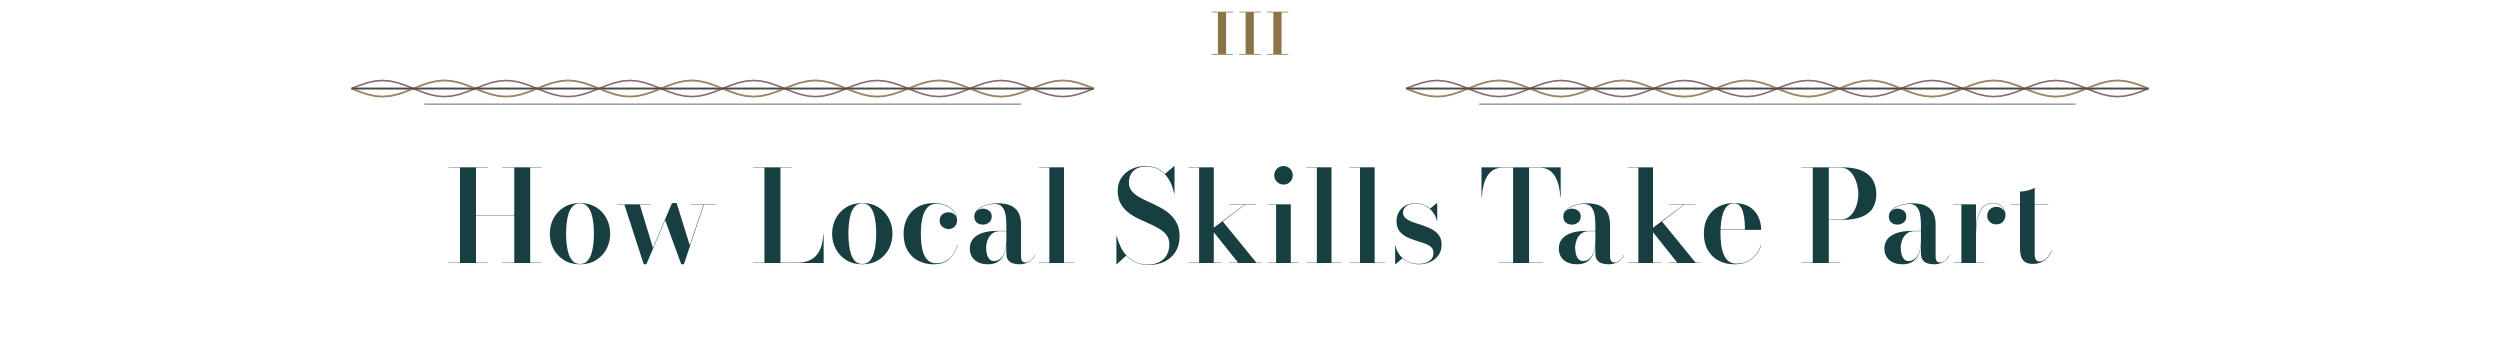
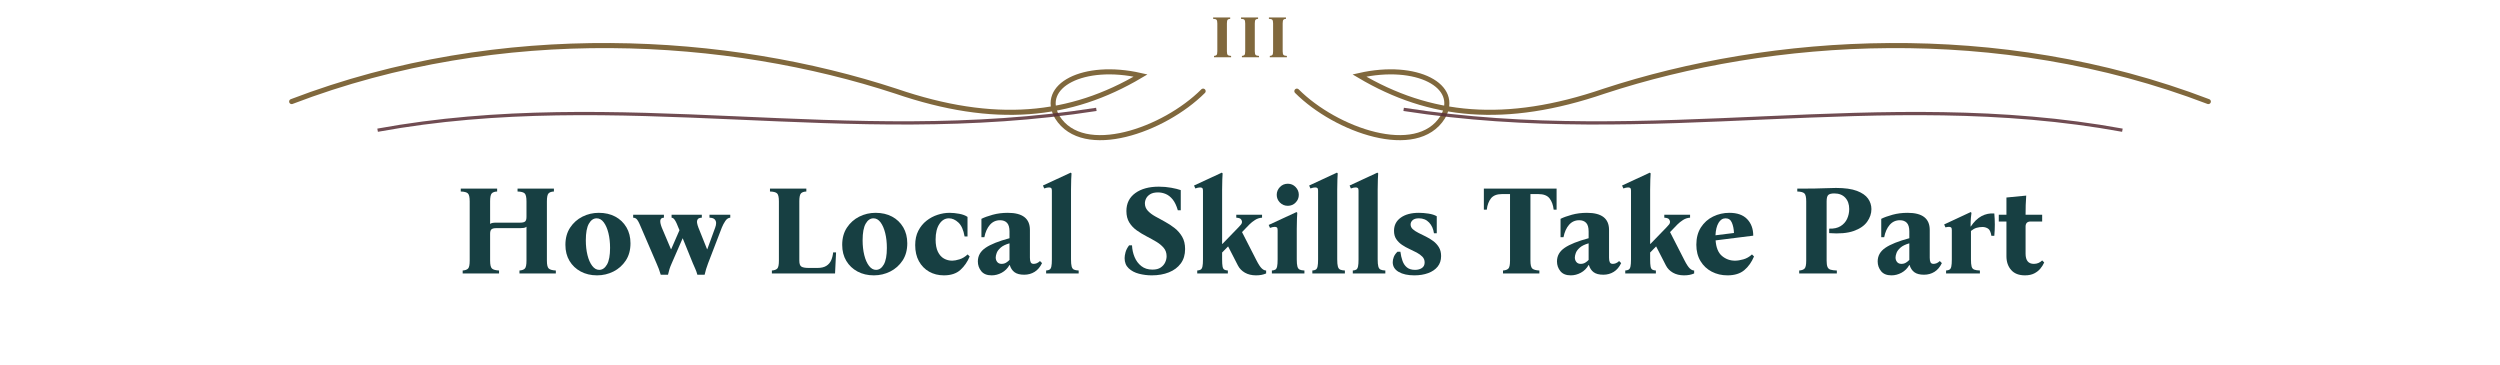
- <svg xmlns="http://www.w3.org/2000/svg" viewBox="0 0 960 136" role="img" aria-labelledby="title">
-   <path d="M42.818 0V24.659H262.753V1475.341H42.818V1500H789.052V1475.341H549.113V24.659H789.052V0Z" fill="#8A7448" transform="translate(464.788 21.000) scale(0.011 -0.011)" />
-   <path d="M42.818 0V24.659H262.753V1475.341H42.818V1500H789.052V1475.341H549.113V24.659H789.052V0Z" fill="#8A7448" transform="translate(475.430 21.000) scale(0.011 -0.011)" />
-   <path d="M42.818 0V24.659H262.753V1475.341H42.818V1500H789.052V1475.341H549.113V24.659H789.052V0Z" fill="#8A7448" transform="translate(486.070 21.000) scale(0.011 -0.011)" />
-   <path d="M135 34 H420" fill="none" stroke="#4A4946" stroke-width="0.75" />
-   <path d="M135.00 34.00 L137.97 35.19 L140.94 36.19 L143.91 36.86 L146.88 37.10 L149.84 36.86 L152.81 36.19 L155.78 35.19 L158.75 34.00 L161.72 32.81 L164.69 31.81 L167.66 31.14 L170.62 30.90 L173.59 31.14 L176.56 31.81 L179.53 32.81 L182.50 34.00 L185.47 35.19 L188.44 36.19 L191.41 36.86 L194.38 37.10 L197.34 36.86 L200.31 36.19 L203.28 35.19 L206.25 34.00 L209.22 32.81 L212.19 31.81 L215.16 31.14 L218.12 30.90 L221.09 31.14 L224.06 31.81 L227.03 32.81 L230.00 34.00 L232.97 35.19 L235.94 36.19 L238.91 36.86 L241.88 37.10 L244.84 36.86 L247.81 36.19 L250.78 35.19 L253.75 34.00 L256.72 32.81 L259.69 31.81 L262.66 31.14 L265.62 30.90 L268.59 31.14 L271.56 31.81 L274.53 32.81 L277.50 34.00 L280.47 35.19 L283.44 36.19 L286.41 36.86 L289.38 37.10 L292.34 36.86 L295.31 36.19 L298.28 35.19 L301.25 34.00 L304.22 32.81 L307.19 31.81 L310.16 31.14 L313.12 30.90 L316.09 31.14 L319.06 31.81 L322.03 32.81 L325.00 34.00 L327.97 35.19 L330.94 36.19 L333.91 36.86 L336.88 37.10 L339.84 36.86 L342.81 36.19 L345.78 35.19 L348.75 34.00 L351.72 32.81 L354.69 31.81 L357.66 31.14 L360.62 30.90 L363.59 31.14 L366.56 31.81 L369.53 32.81 L372.50 34.00 L375.47 35.19 L378.44 36.19 L381.41 36.86 L384.38 37.10 L387.34 36.86 L390.31 36.19 L393.28 35.19 L396.25 34.00 L399.22 32.81 L402.19 31.81 L405.16 31.14 L408.12 30.90 L411.09 31.14 L414.06 31.81 L417.03 32.81 L420.00 34.00" fill="none" stroke="#8A7448" stroke-opacity="0.86" stroke-width="0.72" />
-   <path d="M135.00 34.00 L137.97 32.81 L140.94 31.81 L143.91 31.14 L146.88 30.90 L149.84 31.14 L152.81 31.81 L155.78 32.81 L158.75 34.00 L161.72 35.19 L164.69 36.19 L167.66 36.86 L170.62 37.10 L173.59 36.86 L176.56 36.19 L179.53 35.19 L182.50 34.00 L185.47 32.81 L188.44 31.81 L191.41 31.14 L194.38 30.90 L197.34 31.14 L200.31 31.81 L203.28 32.81 L206.25 34.00 L209.22 35.19 L212.19 36.19 L215.16 36.86 L218.12 37.10 L221.09 36.86 L224.06 36.19 L227.03 35.19 L230.00 34.00 L232.97 32.81 L235.94 31.81 L238.91 31.14 L241.88 30.90 L244.84 31.14 L247.81 31.81 L250.78 32.81 L253.75 34.00 L256.72 35.19 L259.69 36.19 L262.66 36.86 L265.62 37.10 L268.59 36.86 L271.56 36.19 L274.53 35.19 L277.50 34.00 L280.47 32.81 L283.44 31.81 L286.41 31.14 L289.38 30.90 L292.34 31.14 L295.31 31.81 L298.28 32.81 L301.25 34.00 L304.22 35.19 L307.19 36.19 L310.16 36.86 L313.12 37.10 L316.09 36.86 L319.06 36.19 L322.03 35.19 L325.00 34.00 L327.97 32.81 L330.94 31.81 L333.91 31.14 L336.88 30.90 L339.84 31.14 L342.81 31.81 L345.78 32.81 L348.75 34.00 L351.72 35.19 L354.69 36.19 L357.66 36.86 L360.62 37.10 L363.59 36.86 L366.56 36.19 L369.53 35.19 L372.50 34.00 L375.47 32.81 L378.44 31.81 L381.41 31.14 L384.38 30.90 L387.34 31.14 L390.31 31.81 L393.28 32.81 L396.25 34.00 L399.22 35.19 L402.19 36.19 L405.16 36.86 L408.12 37.10 L411.09 36.86 L414.06 36.19 L417.03 35.19 L420.00 34.00" fill="none" stroke="#5A3037" stroke-opacity="0.72" stroke-width="0.62" />
-   <path d="M163 40 H392" fill="none" stroke="#4A4946" stroke-opacity="0.58" stroke-width="0.55" />
-   <path d="M540 34 H825" fill="none" stroke="#4A4946" stroke-width="0.75" />
-   <path d="M540.00 34.00 L542.97 35.19 L545.94 36.19 L548.91 36.86 L551.88 37.10 L554.84 36.86 L557.81 36.19 L560.78 35.19 L563.75 34.00 L566.72 32.81 L569.69 31.81 L572.66 31.14 L575.62 30.90 L578.59 31.14 L581.56 31.81 L584.53 32.81 L587.50 34.00 L590.47 35.19 L593.44 36.19 L596.41 36.86 L599.38 37.10 L602.34 36.86 L605.31 36.19 L608.28 35.19 L611.25 34.00 L614.22 32.81 L617.19 31.81 L620.16 31.14 L623.12 30.90 L626.09 31.14 L629.06 31.81 L632.03 32.81 L635.00 34.00 L637.97 35.19 L640.94 36.19 L643.91 36.86 L646.88 37.10 L649.84 36.86 L652.81 36.19 L655.78 35.19 L658.75 34.00 L661.72 32.81 L664.69 31.81 L667.66 31.14 L670.62 30.90 L673.59 31.14 L676.56 31.81 L679.53 32.81 L682.50 34.00 L685.47 35.19 L688.44 36.19 L691.41 36.86 L694.38 37.10 L697.34 36.86 L700.31 36.19 L703.28 35.19 L706.25 34.00 L709.22 32.81 L712.19 31.81 L715.16 31.14 L718.12 30.90 L721.09 31.14 L724.06 31.81 L727.03 32.81 L730.00 34.00 L732.97 35.19 L735.94 36.19 L738.91 36.86 L741.88 37.10 L744.84 36.86 L747.81 36.19 L750.78 35.19 L753.75 34.00 L756.72 32.81 L759.69 31.81 L762.66 31.14 L765.62 30.90 L768.59 31.14 L771.56 31.81 L774.53 32.81 L777.50 34.00 L780.47 35.19 L783.44 36.19 L786.41 36.86 L789.38 37.10 L792.34 36.86 L795.31 36.19 L798.28 35.19 L801.25 34.00 L804.22 32.81 L807.19 31.81 L810.16 31.14 L813.12 30.90 L816.09 31.14 L819.06 31.81 L822.03 32.81 L825.00 34.00" fill="none" stroke="#8A7448" stroke-opacity="0.86" stroke-width="0.72" />
-   <path d="M540.00 34.00 L542.97 32.81 L545.94 31.81 L548.91 31.14 L551.88 30.90 L554.84 31.14 L557.81 31.81 L560.78 32.81 L563.75 34.00 L566.72 35.19 L569.69 36.19 L572.66 36.86 L575.62 37.10 L578.59 36.86 L581.56 36.19 L584.53 35.19 L587.50 34.00 L590.47 32.81 L593.44 31.81 L596.41 31.14 L599.38 30.90 L602.34 31.14 L605.31 31.81 L608.28 32.81 L611.25 34.00 L614.22 35.19 L617.19 36.19 L620.16 36.86 L623.12 37.10 L626.09 36.86 L629.06 36.19 L632.03 35.19 L635.00 34.00 L637.97 32.81 L640.94 31.81 L643.91 31.14 L646.88 30.90 L649.84 31.14 L652.81 31.81 L655.78 32.81 L658.75 34.00 L661.72 35.19 L664.69 36.19 L667.66 36.86 L670.62 37.10 L673.59 36.86 L676.56 36.19 L679.53 35.19 L682.50 34.00 L685.47 32.81 L688.44 31.81 L691.41 31.14 L694.38 30.90 L697.34 31.14 L700.31 31.81 L703.28 32.81 L706.25 34.00 L709.22 35.19 L712.19 36.19 L715.16 36.86 L718.12 37.10 L721.09 36.86 L724.06 36.19 L727.03 35.19 L730.00 34.00 L732.97 32.81 L735.94 31.81 L738.91 31.14 L741.88 30.90 L744.84 31.14 L747.81 31.81 L750.78 32.81 L753.75 34.00 L756.72 35.19 L759.69 36.19 L762.66 36.86 L765.62 37.10 L768.59 36.86 L771.56 36.19 L774.53 35.19 L777.50 34.00 L780.47 32.81 L783.44 31.81 L786.41 31.14 L789.38 30.90 L792.34 31.14 L795.31 31.81 L798.28 32.81 L801.25 34.00 L804.22 35.19 L807.19 36.19 L810.16 36.86 L813.12 37.10 L816.09 36.86 L819.06 36.19 L822.03 35.19 L825.00 34.00" fill="none" stroke="#5A3037" stroke-opacity="0.72" stroke-width="0.62" />
-   <path d="M568 40 H797" fill="none" stroke="#4A4946" stroke-opacity="0.58" stroke-width="0.55" />
-   <path d="M1496.423 1500V1494.667H1315.704V5.333H1496.423V0H876.028V5.32H1065.948V737.324H466.365V5.333H656.452V0H35.939V5.333H215.229V1494.667H35.939V1500H656.452V1494.68H466.365V742.676H1065.948V1494.667H876.028V1500Z" fill="#173F42" transform="translate(171.360 101.000) scale(0.0245 -0.0245)" />
-   <path d="M557.084 -20Q411.337 -20 305.275 46.0Q199.213 112 141.575 221.0Q83.937 330 83.937 460Q83.937 590 141.575 699.0Q199.213 808 305.275 873.986Q411.337 939.972 557.084 939.972Q703.417 939.972 809.532 873.986Q915.647 808 972.91 699.0Q1030.174 590 1030.174 460Q1030.174 330 972.91 221.0Q915.647 112 809.532 46.0Q703.417 -20 557.084 -20ZM557.084 -14.667Q625.701 -14.667 668.663 28.727Q711.626 72.12 734.653 142.717Q757.68 213.314 766.335 296.927Q774.989 380.541 774.989 460.058Q774.989 540.323 766.335 623.504Q757.68 706.686 734.653 777.283Q711.626 847.88 668.663 891.273Q625.701 934.667 557.084 934.667Q488.467 934.667 445.505 891.273Q402.542 847.88 379.515 777.283Q356.488 706.686 347.834 623.446Q339.179 540.207 339.179 459.942Q339.179 380.425 347.834 296.87Q356.488 213.314 379.515 142.717Q402.542 72.12 445.505 28.727Q488.467 -14.667 557.084 -14.667Z" fill="#173F42" transform="translate(209.070 101.000) scale(0.0245 -0.0245)" />
-   <path d="M1565.802 920V914.667H1378.489L1065.207 -20H1024.064L771.429 671.355L477.33 -20H436.102L132.611 914.667H15.689V920H542.434V914.667H374.852L580.21 237.711L879.047 939.972H951.357L1157.766 277.601L1371.032 914.667H1168.435V920Z" fill="#173F42" transform="translate(236.514 101.000) scale(0.0245 -0.0245)" />
-   <path d="M35.939 0V5.333H215.229V1494.667H35.939V1500H645.704V1494.667H466.452V5.333H722.635Q836.845 5.333 914.259 38.643Q991.672 71.952 1038.972 132.186Q1086.272 192.419 1109.478 273.709Q1132.684 355 1138.228 450H1143.589V0Z" fill="#173F42" transform="translate(288.266 101.000) scale(0.0245 -0.0245)" />
-   <path d="M557.084 -20Q411.337 -20 305.275 46.0Q199.213 112 141.575 221.0Q83.937 330 83.937 460Q83.937 590 141.575 699.0Q199.213 808 305.275 873.986Q411.337 939.972 557.084 939.972Q703.417 939.972 809.532 873.986Q915.647 808 972.91 699.0Q1030.174 590 1030.174 460Q1030.174 330 972.91 221.0Q915.647 112 809.532 46.0Q703.417 -20 557.084 -20ZM557.084 -14.667Q625.701 -14.667 668.663 28.727Q711.626 72.12 734.653 142.717Q757.68 213.314 766.335 296.927Q774.989 380.541 774.989 460.058Q774.989 540.323 766.335 623.504Q757.68 706.686 734.653 777.283Q711.626 847.88 668.663 891.273Q625.701 934.667 557.084 934.667Q488.467 934.667 445.505 891.273Q402.542 847.88 379.515 777.283Q356.488 706.686 347.834 623.446Q339.179 540.207 339.179 459.942Q339.179 380.425 347.834 296.87Q356.488 213.314 379.515 142.717Q402.542 72.12 445.505 28.727Q488.467 -14.667 557.084 -14.667Z" fill="#173F42" transform="translate(317.474 101.000) scale(0.0245 -0.0245)" />
-   <path d="M554.84 -20Q421.32 -20 314.667 34.854Q208.013 89.708 146.101 196.704Q84.189 303.701 84.189 460Q84.189 596.299 139.647 704.796Q195.104 813.292 301.633 876.52Q408.162 939.748 561.874 939.748Q671.563 939.748 752.618 903.399Q833.674 867.049 877.849 805.45Q922.025 743.851 922.025 667.961Q922.025 604.638 883.088 568.59Q844.151 532.543 788.827 532.543Q757.528 532.543 725.232 546.689Q692.937 560.834 671.283 590.248Q649.629 619.662 649.629 665.961Q649.629 728.284 691.567 761.832Q733.504 795.379 788.827 795.379Q841.151 795.379 880.588 762.832Q920.025 730.284 920.025 667.961H916.654Q916.654 729.898 888.747 778.382Q860.84 826.866 814.869 860.511Q768.899 894.156 713.499 911.681Q658.099 929.206 602.414 929.206Q521.562 929.206 472.135 883.391Q422.707 837.576 397.094 765.103Q371.481 692.63 362.839 611.815Q354.196 531 354.196 460Q354.196 374 364.235 291.232Q374.274 208.463 400.053 142.004Q425.832 75.545 473.416 35.776Q521 -3.992 595.838 -3.992Q682.766 -3.992 747.687 32.74Q812.608 69.471 857.617 134.848Q902.626 200.225 928.841 285.54H934.279Q895.279 152.772 805.551 66.386Q715.823 -20 554.84 -20Z" fill="#173F42" transform="translate(344.918 101.000) scale(0.0245 -0.0245)" />
-   <path d="M862.875 -20Q807.056 -20 760.213 -5.37Q713.371 9.26 684.926 47.058Q656.482 84.857 656.482 152.662V609Q656.482 681 644.679 754.219Q632.876 827.438 594.088 876.293Q555.3 925.147 475.3 925.147Q423.169 925.147 368.049 912.279Q312.928 899.41 265.603 874.455Q218.278 849.499 188.983 812.673Q159.689 775.847 159.689 726.96H155.975Q155.975 783.756 196.404 817.918Q236.834 852.079 288.173 852.079Q342.512 852.079 384.941 820.799Q427.371 789.52 427.371 730.96Q427.371 665.417 383.941 633.629Q340.512 601.842 288.173 601.842Q230.834 601.842 192.404 634.629Q153.975 667.417 153.975 726.96Q153.975 778.496 185.015 817.508Q216.056 856.52 268.6 882.768Q321.144 909.016 386.671 922.508Q452.197 936 520.197 936Q665.756 936 745.254 890.646Q824.751 845.292 855.743 770.796Q886.735 696.299 886.735 609V92.453Q886.735 58.012 902.25 33.221Q917.765 8.43 958.839 8.43Q990.559 8.43 1033.062 38.764Q1075.564 69.099 1101.78 126.531L1105.719 123.923Q1077.732 57.573 1012.593 18.787Q947.454 -20 862.875 -20ZM368.975 -20Q238.975 -20 161.475 46.5Q83.975 113 83.975 227Q83.975 361 197.806 432.69Q311.637 504.381 524.637 504.381H749.482V499.238H559.072Q477.372 499.238 429.437 456.877Q381.502 414.516 360.556 355.397Q339.611 296.278 339.611 243.798Q339.611 195.058 350.838 145.854Q362.065 96.65 389.626 63.817Q417.187 30.983 464.099 30.983Q516.659 30.983 560.324 65.4Q603.989 99.817 630.235 172.672Q656.482 245.527 656.482 361.142H661.244Q661.244 244.661 630.429 158.885Q599.614 73.108 535.295 26.554Q470.975 -20 368.975 -20Z" fill="#173F42" transform="translate(370.353 101.000) scale(0.0245 -0.0245)" />
-   <path d="M448.938 1500V5.333H614.262V0H53.208V5.333H219.29V1494.667H53.208V1500Z" fill="#173F42" transform="translate(397.576 101.000) scale(0.0245 -0.0245)" />
-   <path d="M597.339 -29.962Q473.578 -29.962 386.29 9.452Q299.003 48.865 239.879 116.011L91.868 -20H86.696V420.266H92.524Q115.524 331.29 154.275 251.376Q193.025 171.462 251.959 109.605Q310.893 47.748 392.971 12.308Q475.049 -23.133 585.218 -23.133Q686.159 -23.133 760.568 15.363Q834.977 53.86 875.894 125.209Q916.81 196.559 916.81 295.166Q916.81 379.89 872.839 437.852Q828.867 495.814 756.882 538.28Q684.896 580.746 598.439 618.192Q511.981 655.637 425.524 697.483Q339.067 739.328 267.081 796.438Q195.095 853.547 151.124 935.438Q107.152 1017.33 107.152 1134.881Q107.152 1252.469 167.255 1339.105Q227.358 1425.74 325.026 1472.87Q422.694 1520 536.299 1520Q632.67 1520 711.312 1489.531Q789.953 1459.062 848.048 1396.225L992.839 1520H997.944V1089.804H992.145Q962.066 1228.551 901.256 1322.552Q840.447 1416.553 751.89 1464.09Q663.333 1511.627 551.327 1511.627Q418.733 1511.627 350.638 1441.155Q282.543 1370.684 282.543 1259.509Q282.543 1183.776 325.781 1130.562Q369.019 1077.349 439.523 1036.39Q510.027 995.43 595.016 957.603Q680.006 919.775 764.991 875.206Q849.976 830.637 920.48 769.938Q990.984 709.239 1034.222 623.284Q1077.459 537.33 1077.459 415.119Q1077.459 280.079 1016.42 180.182Q955.38 80.285 846.86 25.162Q738.339 -29.962 597.339 -29.962Z" fill="#173F42" transform="translate(426.568 101.000) scale(0.0245 -0.0245)" />
-   <path d="M53.208 0V5.333H219.29V1494.667H53.208V1500H448.938V5.333H573.819V0ZM692.095 0V5.333H829.743L413.67 527.154L930.633 914.667H696.289V920H1112.938V914.667H937.8L590.911 649.799L1116.729 5.333H1196.804V0Z" fill="#173F42" transform="translate(455.090 101.000) scale(0.0245 -0.0245)" />
-   <path d="M304.373 1229.433Q244.149 1229.433 201.719 1272.023Q159.29 1314.612 159.29 1374.545Q159.29 1435.999 201.719 1477.928Q244.149 1519.858 304.373 1519.858Q365.827 1519.858 407.756 1477.928Q449.686 1435.999 449.686 1374.545Q449.686 1314.321 407.756 1271.877Q365.827 1229.433 304.373 1229.433ZM418.938 920V5.333H544.291V0H63.217V5.333H188.542V914.667H63.217V920Z" fill="#173F42" transform="translate(485.400 101.000) scale(0.0245 -0.0245)" />
-   <path d="M448.938 1500V5.333H614.262V0H53.208V5.333H219.29V1494.667H53.208V1500Z" fill="#173F42" transform="translate(500.300 101.000) scale(0.0245 -0.0245)" />
-   <path d="M448.938 1500V5.333H614.262V0H53.208V5.333H219.29V1494.667H53.208V1500Z" fill="#173F42" transform="translate(516.866 101.000) scale(0.0245 -0.0245)" />
-   <path d="M95.119 -20V275.461H100.49Q114.105 191.927 166.037 126.516Q217.968 61.104 295.478 23.99Q372.988 -13.123 463.002 -13.123Q525.312 -13.123 578.23 4.955Q631.147 23.033 663.367 61.216Q695.586 99.4 695.586 159.941Q695.586 220.056 653.911 254.287Q612.236 288.518 546.254 311.027Q480.272 333.536 406.174 356.204Q332.075 378.871 266.094 413.382Q200.112 447.893 158.437 506.347Q116.761 564.8 116.761 660.149Q116.761 731.708 150.998 795.041Q185.235 858.374 250.977 898.187Q316.719 938 411.681 938Q483.53 938 542.064 914.561Q600.597 891.122 643.597 853.177L749.299 939.972H754.47V660H749.109Q735.678 727.98 691.185 790.39Q646.692 852.8 576.133 892.691Q505.575 932.581 413.186 932.581Q355.653 932.581 311.999 915.39Q268.344 898.2 243.57 866.335Q218.796 834.469 218.796 791.174Q218.796 733.913 262.565 699.264Q306.334 664.615 375.181 640.017Q444.028 615.419 520.992 591.149Q597.955 566.878 666.802 530.997Q735.649 495.116 779.418 437.653Q823.187 380.189 823.187 288.84Q823.187 192.281 774.697 123.194Q726.207 54.106 646.035 17.053Q565.863 -20 471.468 -20Q394.156 -20 327.298 5.097Q260.441 30.195 209.48 74.408L100.262 -20Z" fill="#173F42" transform="translate(533.408 101.000) scale(0.0245 -0.0245)" />
-   <path d="M311.393 0V5.333H531.393V1494.667H366.408Q281.929 1494.667 222.874 1459.09Q163.82 1423.512 125.545 1360.255Q87.271 1296.998 67.234 1213.44Q47.196 1129.881 41.4 1034.881H35.939V1500H1277.313V1034.881H1271.173Q1265.629 1129.881 1245.465 1213.44Q1225.3 1296.998 1187.016 1360.255Q1148.732 1423.512 1089.33 1459.09Q1029.929 1494.667 946.012 1494.667H781.868V5.333H1001.868V0Z" fill="#173F42" transform="translate(568.010 101.000) scale(0.0245 -0.0245)" />
-   <path d="M862.875 -20Q807.056 -20 760.213 -5.37Q713.371 9.26 684.926 47.058Q656.482 84.857 656.482 152.662V609Q656.482 681 644.679 754.219Q632.876 827.438 594.088 876.293Q555.3 925.147 475.3 925.147Q423.169 925.147 368.049 912.279Q312.928 899.41 265.603 874.455Q218.278 849.499 188.983 812.673Q159.689 775.847 159.689 726.96H155.975Q155.975 783.756 196.404 817.918Q236.834 852.079 288.173 852.079Q342.512 852.079 384.941 820.799Q427.371 789.52 427.371 730.96Q427.371 665.417 383.941 633.629Q340.512 601.842 288.173 601.842Q230.834 601.842 192.404 634.629Q153.975 667.417 153.975 726.96Q153.975 778.496 185.015 817.508Q216.056 856.52 268.6 882.768Q321.144 909.016 386.671 922.508Q452.197 936 520.197 936Q665.756 936 745.254 890.646Q824.751 845.292 855.743 770.796Q886.735 696.299 886.735 609V92.453Q886.735 58.012 902.25 33.221Q917.765 8.43 958.839 8.43Q990.559 8.43 1033.062 38.764Q1075.564 69.099 1101.78 126.531L1105.719 123.923Q1077.732 57.573 1012.593 18.787Q947.454 -20 862.875 -20ZM368.975 -20Q238.975 -20 161.475 46.5Q83.975 113 83.975 227Q83.975 361 197.806 432.69Q311.637 504.381 524.637 504.381H749.482V499.238H559.072Q477.372 499.238 429.437 456.877Q381.502 414.516 360.556 355.397Q339.611 296.278 339.611 243.798Q339.611 195.058 350.838 145.854Q362.065 96.65 389.626 63.817Q417.187 30.983 464.099 30.983Q516.659 30.983 560.324 65.4Q603.989 99.817 630.235 172.672Q656.482 245.527 656.482 361.142H661.244Q661.244 244.661 630.429 158.885Q599.614 73.108 535.295 26.554Q470.975 -20 368.975 -20Z" fill="#173F42" transform="translate(596.532 101.000) scale(0.0245 -0.0245)" />
-   <path d="M53.208 0V5.333H219.29V1494.667H53.208V1500H448.938V5.333H573.819V0ZM692.095 0V5.333H829.743L413.67 527.154L930.633 914.667H696.289V920H1112.938V914.667H937.8L590.911 649.799L1116.729 5.333H1196.804V0Z" fill="#173F42" transform="translate(623.755 101.000) scale(0.0245 -0.0245)" />
-   <path d="M562.194 -20Q426.268 -20 318.068 36.492Q209.867 92.984 146.902 200.232Q83.937 307.48 83.937 460Q83.937 612.52 145.345 719.754Q206.753 826.987 313.411 883.479Q420.069 939.972 556.023 939.972Q704.909 939.972 798.931 880.504Q892.952 821.037 937.516 725.075Q982.081 629.113 982.081 520.113H217.956V525.456H727.244Q727.712 587.931 722.014 658.488Q716.317 729.044 699.178 792.056Q682.039 855.067 647.687 894.867Q613.334 934.667 556.023 934.667Q493.419 934.667 452.298 894.884Q411.176 855.1 387.41 787.887Q363.644 720.675 353.936 638.377Q344.228 556.079 344.228 470.079Q344.228 379.255 354.72 293.21Q365.212 207.165 392.411 139.305Q419.61 71.445 468.274 31.172Q516.937 -9.101 593.027 -9.101Q742.248 -9.101 842.097 76.091Q941.947 161.284 978.947 285.288H984.451Q945.451 155.544 841.045 67.772Q736.639 -20 562.194 -20Z" fill="#173F42" transform="translate(652.228 101.000) scale(0.0245 -0.0245)" />
-   <path d="M675.851 1500Q861.664 1500 979.968 1448.91Q1098.271 1397.82 1154.867 1303.715Q1211.463 1209.61 1211.463 1079.612Q1211.463 949.614 1154.853 859.926Q1098.244 770.237 980.124 723.566Q862.005 676.896 675.625 676.896H466.452V5.333H645.704V0H35.939V5.333H215.229V1494.667H35.939V1500ZM466.452 682.229H655.466Q723.591 682.229 775.215 718.634Q826.839 755.038 861.073 814.457Q895.308 873.876 912.788 943.3Q930.268 1012.724 930.268 1079.724Q930.268 1146.723 912.788 1219.028Q895.308 1291.334 861.073 1354.138Q826.839 1416.943 775.404 1455.805Q723.97 1494.667 655.466 1494.667H466.452Z" fill="#173F42" transform="translate(690.824 101.000) scale(0.0245 -0.0245)" />
-   <path d="M862.875 -20Q807.056 -20 760.213 -5.37Q713.371 9.26 684.926 47.058Q656.482 84.857 656.482 152.662V609Q656.482 681 644.679 754.219Q632.876 827.438 594.088 876.293Q555.3 925.147 475.3 925.147Q423.169 925.147 368.049 912.279Q312.928 899.41 265.603 874.455Q218.278 849.499 188.983 812.673Q159.689 775.847 159.689 726.96H155.975Q155.975 783.756 196.404 817.918Q236.834 852.079 288.173 852.079Q342.512 852.079 384.941 820.799Q427.371 789.52 427.371 730.96Q427.371 665.417 383.941 633.629Q340.512 601.842 288.173 601.842Q230.834 601.842 192.404 634.629Q153.975 667.417 153.975 726.96Q153.975 778.496 185.015 817.508Q216.056 856.52 268.6 882.768Q321.144 909.016 386.671 922.508Q452.197 936 520.197 936Q665.756 936 745.254 890.646Q824.751 845.292 855.743 770.796Q886.735 696.299 886.735 609V92.453Q886.735 58.012 902.25 33.221Q917.765 8.43 958.839 8.43Q990.559 8.43 1033.062 38.764Q1075.564 69.099 1101.78 126.531L1105.719 123.923Q1077.732 57.573 1012.593 18.787Q947.454 -20 862.875 -20ZM368.975 -20Q238.975 -20 161.475 46.5Q83.975 113 83.975 227Q83.975 361 197.806 432.69Q311.637 504.381 524.637 504.381H749.482V499.238H559.072Q477.372 499.238 429.437 456.877Q381.502 414.516 360.556 355.397Q339.611 296.278 339.611 243.798Q339.611 195.058 350.838 145.854Q362.065 96.65 389.626 63.817Q417.187 30.983 464.099 30.983Q516.659 30.983 560.324 65.4Q603.989 99.817 630.235 172.672Q656.482 245.527 656.482 361.142H661.244Q661.244 244.661 630.429 158.885Q599.614 73.108 535.295 26.554Q470.975 -20 368.975 -20Z" fill="#173F42" transform="translate(721.551 101.000) scale(0.0245 -0.0245)" />
-   <path d="M404.1 442.881Q404.1 541.497 416.089 630.688Q428.078 719.879 457.511 789.538Q486.944 859.197 539.278 899.579Q591.612 939.962 671.786 939.962Q734.105 939.962 778.337 913.352Q822.569 886.742 846.271 844.032Q869.973 801.322 869.973 752.424Q869.973 692.101 831.914 649.024Q793.855 605.946 728.833 605.946Q662.623 605.946 623.564 644.589Q584.505 683.231 584.505 737.555Q584.505 804.028 627.366 842.418Q670.227 880.807 727.124 880.807Q767.879 880.807 800.015 862.724Q832.151 844.642 850.422 815.65Q868.693 786.659 868.693 752.424H864.564Q864.564 799.813 841.419 841.32Q818.275 882.828 775.295 908.709Q732.315 934.591 671.624 934.591Q592.34 934.591 541.099 894.053Q489.859 853.515 460.935 783.997Q432.011 714.479 420.417 626.138Q408.824 537.797 408.824 442.881ZM408.824 920V5.333H543.009V0H53.208V5.333H179.29V914.667H53.208V920Z" fill="#173F42" transform="translate(748.774 101.000) scale(0.0245 -0.0245)" />
-   <path d="M386.415 -14Q296.856 -14 252.601 20.124Q208.346 54.249 193.611 109.379Q178.875 164.509 178.875 227.068V1120Q235.214 1120 301.559 1137.11Q367.904 1154.22 409.243 1180V155.879Q409.243 80.879 427.238 52.379Q445.233 23.879 485.328 23.879Q538.254 23.879 592.722 75.13Q647.189 126.381 678.801 203.679L683.943 202.946Q647.829 107.373 570.724 46.687Q493.619 -14 386.415 -14ZM33.217 914.667V920H623.243V914.667Z" fill="#173F42" transform="translate(771.294 101.000) scale(0.0245 -0.0245)" />
+ <svg xmlns="http://www.w3.org/2000/svg" viewBox="0 0 960 140" role="img" aria-labelledby="title">
+   <path d="M63 0V23Q92 25 105.0 38.0Q118 51 118 100V565Q118 614 103.5 627.5Q89 641 48 642V665H333V642Q304 641 291.0 627.5Q278 614 278 565V100Q278 51 293.0 38.0Q308 25 348 23V0Z" fill="#80683D" transform="translate(464.738 22.000) scale(0.023 -0.023)" />
+   <path d="M63 0V23Q92 25 105.0 38.0Q118 51 118 100V565Q118 614 103.5 627.5Q89 641 48 642V665H333V642Q304 641 291.0 627.5Q278 614 278 565V100Q278 51 293.0 38.0Q308 25 348 23V0Z" fill="#80683D" transform="translate(475.446 22.000) scale(0.023 -0.023)" />
+   <path d="M63 0V23Q92 25 105.0 38.0Q118 51 118 100V565Q118 614 103.5 627.5Q89 641 48 642V665H333V642Q304 641 291.0 627.5Q278 614 278 565V100Q278 51 293.0 38.0Q308 25 348 23V0Z" fill="#80683D" transform="translate(486.154 22.000) scale(0.023 -0.023)" />
+   <path d="M112 39 C193 8 280 14 344 35 C382 48 411 45 438 29 C416 24 399 33 406 45 C416 61 447 50 462 35" fill="none" stroke="#80683D" stroke-width="1.95" stroke-linecap="round" />
+   <path d="M848 39 C767 8 680 14 616 35 C578 48 549 45 522 29 C544 24 561 33 554 45 C544 61 513 50 498 35" fill="none" stroke="#80683D" stroke-width="1.95" stroke-linecap="round" />
+   <path d="M145 50 C238 33 325 57 421 42" fill="none" stroke="#5A3037" stroke-opacity="0.86" stroke-width="1.25" />
+   <path d="M815 50 C722 33 635 57 539 42" fill="none" stroke="#5A3037" stroke-opacity="0.86" stroke-width="1.25" />
+   <path d="M58 0V23Q87 25 100.0 38.0Q113 51 113 100V565Q113 614 98.5 627.5Q84 641 43 642V665H328V642Q299 641 286.0 627.5Q273 614 273 565V388Q281 394 292.5 396.0Q304 398 320 398H509Q536 398 547.0 407.0Q558 416 558 443V565Q558 614 543.5 627.5Q529 641 488 642V665H773V642Q744 641 731.0 627.5Q718 614 718 565V100Q718 51 733.0 38.0Q748 25 788 23V0H503V23Q532 25 545.0 38.0Q558 51 558 100V366Q550 359 538.0 357.0Q526 355 511 355H322Q295 355 284.0 346.0Q273 337 273 311V100Q273 51 288.0 38.0Q303 25 343 23V0Z" fill="#173F42" transform="translate(174.827 105.000) scale(0.049 -0.049)" />
+   <path d="M292 475Q365 475 420.5 445.5Q476 416 508.0 362.0Q540 308 540 236Q540 157 503.0 101.0Q466 45 406.5 15.0Q347 -15 278 -15Q206 -15 150.0 15.0Q94 45 62.0 98.5Q30 152 30 224Q30 303 67.0 359.0Q104 415 163.5 445.0Q223 475 292 475ZM295 28Q332 28 356.0 70.0Q380 112 380 200Q380 264 367.0 316.5Q354 369 330.5 400.5Q307 432 275 432Q238 432 214.0 390.0Q190 348 190 260Q190 196 203.0 143.5Q216 91 240.0 59.5Q264 28 295 28Z" fill="#173F42" transform="translate(215.646 105.000) scale(0.049 -0.049)" />
+   <path d="M205 -10Q197 16 190.0 35.5Q183 55 172 79L51 360Q37 394 28.0 409.5Q19 425 11.0 430.5Q3 436 -11 437V460H230V437Q210 436 204.5 424.0Q199 412 202.5 395.0Q206 378 213 360L285 190H287L352 339L343 360Q330 394 321.0 409.5Q312 425 305.5 430.5Q299 436 290 437V460H527V437Q502 436 494.5 424.0Q487 412 490.0 395.0Q493 378 500 360L568 190H570L632 360Q639 378 639.0 395.0Q639 412 627.5 424.0Q616 436 587 437V460H750V437Q727 435 711.0 411.0Q695 387 684 360L576 79Q566 52 560.5 34.0Q555 16 549 -10H492Q485 16 476.0 35.5Q467 55 457 79L377 276L291 79Q279 52 273.5 34.0Q268 16 262 -10Z" fill="#173F42" transform="translate(243.676 105.000) scale(0.049 -0.049)" />
+   <path d="M58 0V23Q87 25 100.0 38.0Q113 51 113 100V565Q113 614 98.5 627.5Q84 641 43 642V665H328V642Q299 641 286.0 627.5Q273 614 273 565V100Q273 65 288.5 54.0Q304 43 349 43H414Q459 43 485.0 59.5Q511 76 523.0 104.0Q535 132 538 165H561L553 0Z" fill="#173F42" transform="translate(293.562 105.000) scale(0.049 -0.049)" />
+   <path d="M292 475Q365 475 420.5 445.5Q476 416 508.0 362.0Q540 308 540 236Q540 157 503.0 101.0Q466 45 406.5 15.0Q347 -15 278 -15Q206 -15 150.0 15.0Q94 45 62.0 98.5Q30 152 30 224Q30 303 67.0 359.0Q104 415 163.5 445.0Q223 475 292 475ZM295 28Q332 28 356.0 70.0Q380 112 380 200Q380 264 367.0 316.5Q354 369 330.5 400.5Q307 432 275 432Q238 432 214.0 390.0Q190 348 190 260Q190 196 203.0 143.5Q216 91 240.0 59.5Q264 28 295 28Z" fill="#173F42" transform="translate(321.935 105.000) scale(0.049 -0.049)" />
+   <path d="M255 -15Q190 -15 139.0 14.0Q88 43 59.0 96.0Q30 149 30 222Q30 287 54.5 334.5Q79 382 118.5 413.0Q158 444 205.5 459.5Q253 475 299 475Q334 475 375.0 467.5Q416 460 440 443V290H417Q404 366 368.5 399.0Q333 432 294 432Q249 432 219.5 387.5Q190 343 190 266Q190 206 208.0 169.5Q226 133 255.5 116.5Q285 100 320 100Q343 100 377.0 110.5Q411 121 441 149L457 133Q431 70 384.0 27.5Q337 -15 255 -15Z" fill="#173F42" transform="translate(349.966 105.000) scale(0.049 -0.049)" />
+   <path d="M146 -15Q91 -15 64.5 18.0Q38 51 38 94Q38 160 98.5 201.0Q159 242 286 276V329Q286 376 266.5 396.5Q247 417 212 417Q164 417 132.5 381.0Q101 345 89 284H66V428Q100 445 154.5 460.0Q209 475 273 475Q446 475 446 341V123Q446 100 452.0 87.5Q458 75 476 75Q486 75 498.5 79.5Q511 84 525 97L541 81Q519 35 483.0 12.5Q447 -10 401 -10Q352 -10 325.5 9.5Q299 29 288 66H286Q263 26 225.0 5.5Q187 -15 146 -15ZM224 75Q244 75 259.5 84.5Q275 94 286 106V236Q240 223 216.5 202.0Q193 181 185.5 160.0Q178 139 178 125Q178 104 190.0 89.5Q202 75 224 75Z" fill="#173F42" transform="translate(373.634 105.000) scale(0.049 -0.049)" />
+   <path d="M232 110Q232 73 237.0 54.5Q242 36 255.0 30.0Q268 24 292 23V0H37V23Q54 24 64.0 30.0Q74 36 78.0 54.5Q82 73 82 110V649Q82 664 76.5 669.0Q71 674 60 674Q52 674 42.5 672.0Q33 670 22 666L12 689L230 790L236 784Q235 769 233.5 737.5Q232 706 232 658Z" fill="#173F42" transform="translate(399.901 105.000) scale(0.049 -0.049)" />
+   <path d="M276 -15Q225 -15 176.0 -2.5Q127 10 95.0 40.0Q63 70 63 120Q63 139 70.0 165.5Q77 192 98 220H121Q123 172 141.0 128.5Q159 85 194.0 57.5Q229 30 281 30Q322 30 346.0 46.5Q370 63 381.0 87.0Q392 111 392 135Q392 174 369.0 201.0Q346 228 310.5 249.0Q275 270 234.5 291.0Q194 312 158.0 337.5Q122 363 99.5 399.5Q77 436 77 489Q77 579 146.5 629.5Q216 680 331 680Q382 680 428.5 671.5Q475 663 503 653V495H480Q464 550 439.5 580.0Q415 610 385.5 622.5Q356 635 325 635Q287 635 264.5 621.5Q242 608 232.0 588.5Q222 569 222 549Q222 516 244.5 491.5Q267 467 303.0 447.0Q339 427 379.5 405.0Q420 383 455.5 355.0Q491 327 514.0 287.5Q537 248 537 191Q537 124 503.0 78.0Q469 32 410.0 8.5Q351 -15 276 -15Z" fill="#173F42" transform="translate(428.765 105.000) scale(0.049 -0.049)" />
+   <path d="M232 110Q232 73 235.5 54.5Q239 36 249.0 30.0Q259 24 277 23V0H37V23Q54 24 64.0 30.0Q74 36 78.0 54.5Q82 73 82 110V649Q82 664 76.5 669.0Q71 674 60 674Q52 674 42.5 672.0Q33 670 22 666L12 689L230 790L236 784Q235 769 233.5 737.5Q232 706 232 658V231H234L360 361Q374 375 381.0 384.5Q388 394 388 404Q388 413 380.5 424.0Q373 435 343 437V460H545V437Q515 435 490.0 419.0Q465 403 446 384L388 324L501 103Q525 56 542.5 39.5Q560 23 577 23V0Q544 -15 498 -15Q447 -15 410.5 6.0Q374 27 356 62L279 212L232 164Z" fill="#173F42" transform="translate(457.923 105.000) scale(0.049 -0.049)" />
+   <path d="M233 110Q233 73 238.0 54.5Q243 36 256.0 30.0Q269 24 293 23V0H38V23Q55 24 65.0 30.0Q75 36 79.0 54.5Q83 73 83 110V340Q83 355 77.5 360.0Q72 365 61 365Q53 365 43.5 363.0Q34 361 23 357L13 380L231 481L237 475Q236 460 234.5 428.5Q233 397 233 349ZM163 530Q126 530 101.0 555.5Q76 581 76 616Q76 651 101.0 677.0Q126 703 163 703Q199 703 224.0 677.0Q249 651 249 616Q249 581 224.0 555.5Q199 530 163 530Z" fill="#173F42" transform="translate(486.541 105.000) scale(0.049 -0.049)" />
+   <path d="M232 110Q232 73 237.0 54.5Q242 36 255.0 30.0Q268 24 292 23V0H37V23Q54 24 64.0 30.0Q74 36 78.0 54.5Q82 73 82 110V649Q82 664 76.5 669.0Q71 674 60 674Q52 674 42.5 672.0Q33 670 22 666L12 689L230 790L236 784Q235 769 233.5 737.5Q232 706 232 658Z" fill="#173F42" transform="translate(502.125 105.000) scale(0.049 -0.049)" />
+   <path d="M232 110Q232 73 237.0 54.5Q242 36 255.0 30.0Q268 24 292 23V0H37V23Q54 24 64.0 30.0Q74 36 78.0 54.5Q82 73 82 110V649Q82 664 76.5 669.0Q71 674 60 674Q52 674 42.5 672.0Q33 670 22 666L12 689L230 790L236 784Q235 769 233.5 737.5Q232 706 232 658Z" fill="#173F42" transform="translate(517.659 105.000) scale(0.049 -0.049)" />
+   <path d="M202 -15Q126 -15 79.5 12.0Q33 39 33 88Q33 107 41.0 128.5Q49 150 70 170H93Q98 131 109.5 98.5Q121 66 144.5 47.0Q168 28 208 28Q240 28 261.5 42.5Q283 57 283 86Q283 113 265.5 131.0Q248 149 221.0 163.5Q194 178 163.0 192.0Q132 206 105.0 224.5Q78 243 60.5 269.0Q43 295 43 334Q43 399 95.5 437.0Q148 475 238 475Q272 475 312.5 469.0Q353 463 378 448V315H356Q349 366 318.0 399.0Q287 432 238 432Q205 432 189.0 417.5Q173 403 173 384Q173 362 190.5 346.5Q208 331 235.0 317.5Q262 304 292.5 289.0Q323 274 350.0 254.0Q377 234 394.5 205.5Q412 177 412 136Q412 87 385.0 53.5Q358 20 310.5 2.5Q263 -15 202 -15Z" fill="#173F42" transform="translate(533.195 105.000) scale(0.049 -0.049)" />
+   <path d="M33 665H603V500H580Q574 554 548.0 588.0Q522 622 459 622H398V100Q398 51 413.0 38.0Q428 25 468 23V0H183V23Q212 25 225.0 38.0Q238 51 238 100V622H176Q115 622 88.5 588.0Q62 554 56 500H33Z" fill="#173F42" transform="translate(568.185 105.000) scale(0.049 -0.049)" />
+   <path d="M146 -15Q91 -15 64.5 18.0Q38 51 38 94Q38 160 98.5 201.0Q159 242 286 276V329Q286 376 266.5 396.5Q247 417 212 417Q164 417 132.5 381.0Q101 345 89 284H66V428Q100 445 154.5 460.0Q209 475 273 475Q446 475 446 341V123Q446 100 452.0 87.5Q458 75 476 75Q486 75 498.5 79.5Q511 84 525 97L541 81Q519 35 483.0 12.5Q447 -10 401 -10Q352 -10 325.5 9.5Q299 29 288 66H286Q263 26 225.0 5.5Q187 -15 146 -15ZM224 75Q244 75 259.5 84.5Q275 94 286 106V236Q240 223 216.5 202.0Q193 181 185.5 160.0Q178 139 178 125Q178 104 190.0 89.5Q202 75 224 75Z" fill="#173F42" transform="translate(596.018 105.000) scale(0.049 -0.049)" />
+   <path d="M232 110Q232 73 235.5 54.5Q239 36 249.0 30.0Q259 24 277 23V0H37V23Q54 24 64.0 30.0Q74 36 78.0 54.5Q82 73 82 110V649Q82 664 76.5 669.0Q71 674 60 674Q52 674 42.5 672.0Q33 670 22 666L12 689L230 790L236 784Q235 769 233.5 737.5Q232 706 232 658V231H234L360 361Q374 375 381.0 384.5Q388 394 388 404Q388 413 380.5 424.0Q373 435 343 437V460H545V437Q515 435 490.0 419.0Q465 403 446 384L388 324L501 103Q525 56 542.5 39.5Q560 23 577 23V0Q544 -15 498 -15Q447 -15 410.5 6.0Q374 27 356 62L279 212L232 164Z" fill="#173F42" transform="translate(622.284 105.000) scale(0.049 -0.049)" />
+   <path d="M274 -15Q206 -15 150.5 14.0Q95 43 62.5 97.0Q30 151 30 225Q30 305 66.0 361.0Q102 417 161.5 446.0Q221 475 289 475Q381 475 428.5 425.5Q476 376 476 296L181 259Q187 174 231.0 137.0Q275 100 333 100Q362 100 399.0 110.5Q436 121 466 149L482 133Q454 66 405.5 25.5Q357 -15 274 -15ZM259 432Q225 432 204.0 396.5Q183 361 180 299L325 317Q323 364 308.5 398.0Q294 432 259 432Z" fill="#173F42" transform="translate(649.923 105.000) scale(0.049 -0.049)" />
+   <path d="M58 0V23Q87 25 100.0 38.0Q113 51 113 100V565Q113 614 98.5 627.5Q84 641 43 642V665H113Q186 665 250.0 667.5Q314 670 346 670Q450 670 510.5 647.0Q571 624 597.5 586.5Q624 549 624 504Q624 452 590.5 405.0Q557 358 484.5 332.5Q412 307 293 316V351Q347 349 382.0 370.5Q417 392 433.5 428.0Q450 464 450 505Q450 560 419.0 593.5Q388 627 333 627Q300 627 286.5 615.5Q273 604 273 565V100Q273 68 279.5 51.5Q286 35 303.5 29.5Q321 24 353 23V0Z" fill="#173F42" transform="translate(688.049 105.000) scale(0.049 -0.049)" />
+   <path d="M146 -15Q91 -15 64.5 18.0Q38 51 38 94Q38 160 98.5 201.0Q159 242 286 276V329Q286 376 266.5 396.5Q247 417 212 417Q164 417 132.5 381.0Q101 345 89 284H66V428Q100 445 154.5 460.0Q209 475 273 475Q446 475 446 341V123Q446 100 452.0 87.5Q458 75 476 75Q486 75 498.5 79.5Q511 84 525 97L541 81Q519 35 483.0 12.5Q447 -10 401 -10Q352 -10 325.5 9.5Q299 29 288 66H286Q263 26 225.0 5.5Q187 -15 146 -15ZM224 75Q244 75 259.5 84.5Q275 94 286 106V236Q240 223 216.5 202.0Q193 181 185.5 160.0Q178 139 178 125Q178 104 190.0 89.5Q202 75 224 75Z" fill="#173F42" transform="translate(719.165 105.000) scale(0.049 -0.049)" />
+   <path d="M38 0V23Q55 24 65.0 30.0Q75 36 79.0 54.5Q83 73 83 110V340Q83 355 77.5 360.0Q72 365 61 365Q49 365 33 361L23 384L231 481L237 475Q235 466 232.5 436.0Q230 406 230 368H232Q269 424 315.5 449.0Q362 474 416 470Q424 383 416 295H393Q386 340 366.0 352.0Q346 364 324 364Q299 364 277.0 357.5Q255 351 233 333V110Q233 73 238.0 54.5Q243 36 258.5 30.0Q274 24 303 23V0Z" fill="#173F42" transform="translate(745.432 105.000) scale(0.049 -0.049)" />
+   <path d="M364 102 380 86Q369 61 350.0 38.0Q331 15 301.5 0.0Q272 -15 229 -15Q158 -15 121.0 27.0Q84 69 84 135V407H24V460H84V595L239 610Q236 572 235.0 535.0Q234 498 234 460H364V407H274Q234 407 234 367V155Q234 75 299 75Q337 75 364 102Z" fill="#173F42" transform="translate(766.356 105.000) scale(0.049 -0.049)" />
</svg>
